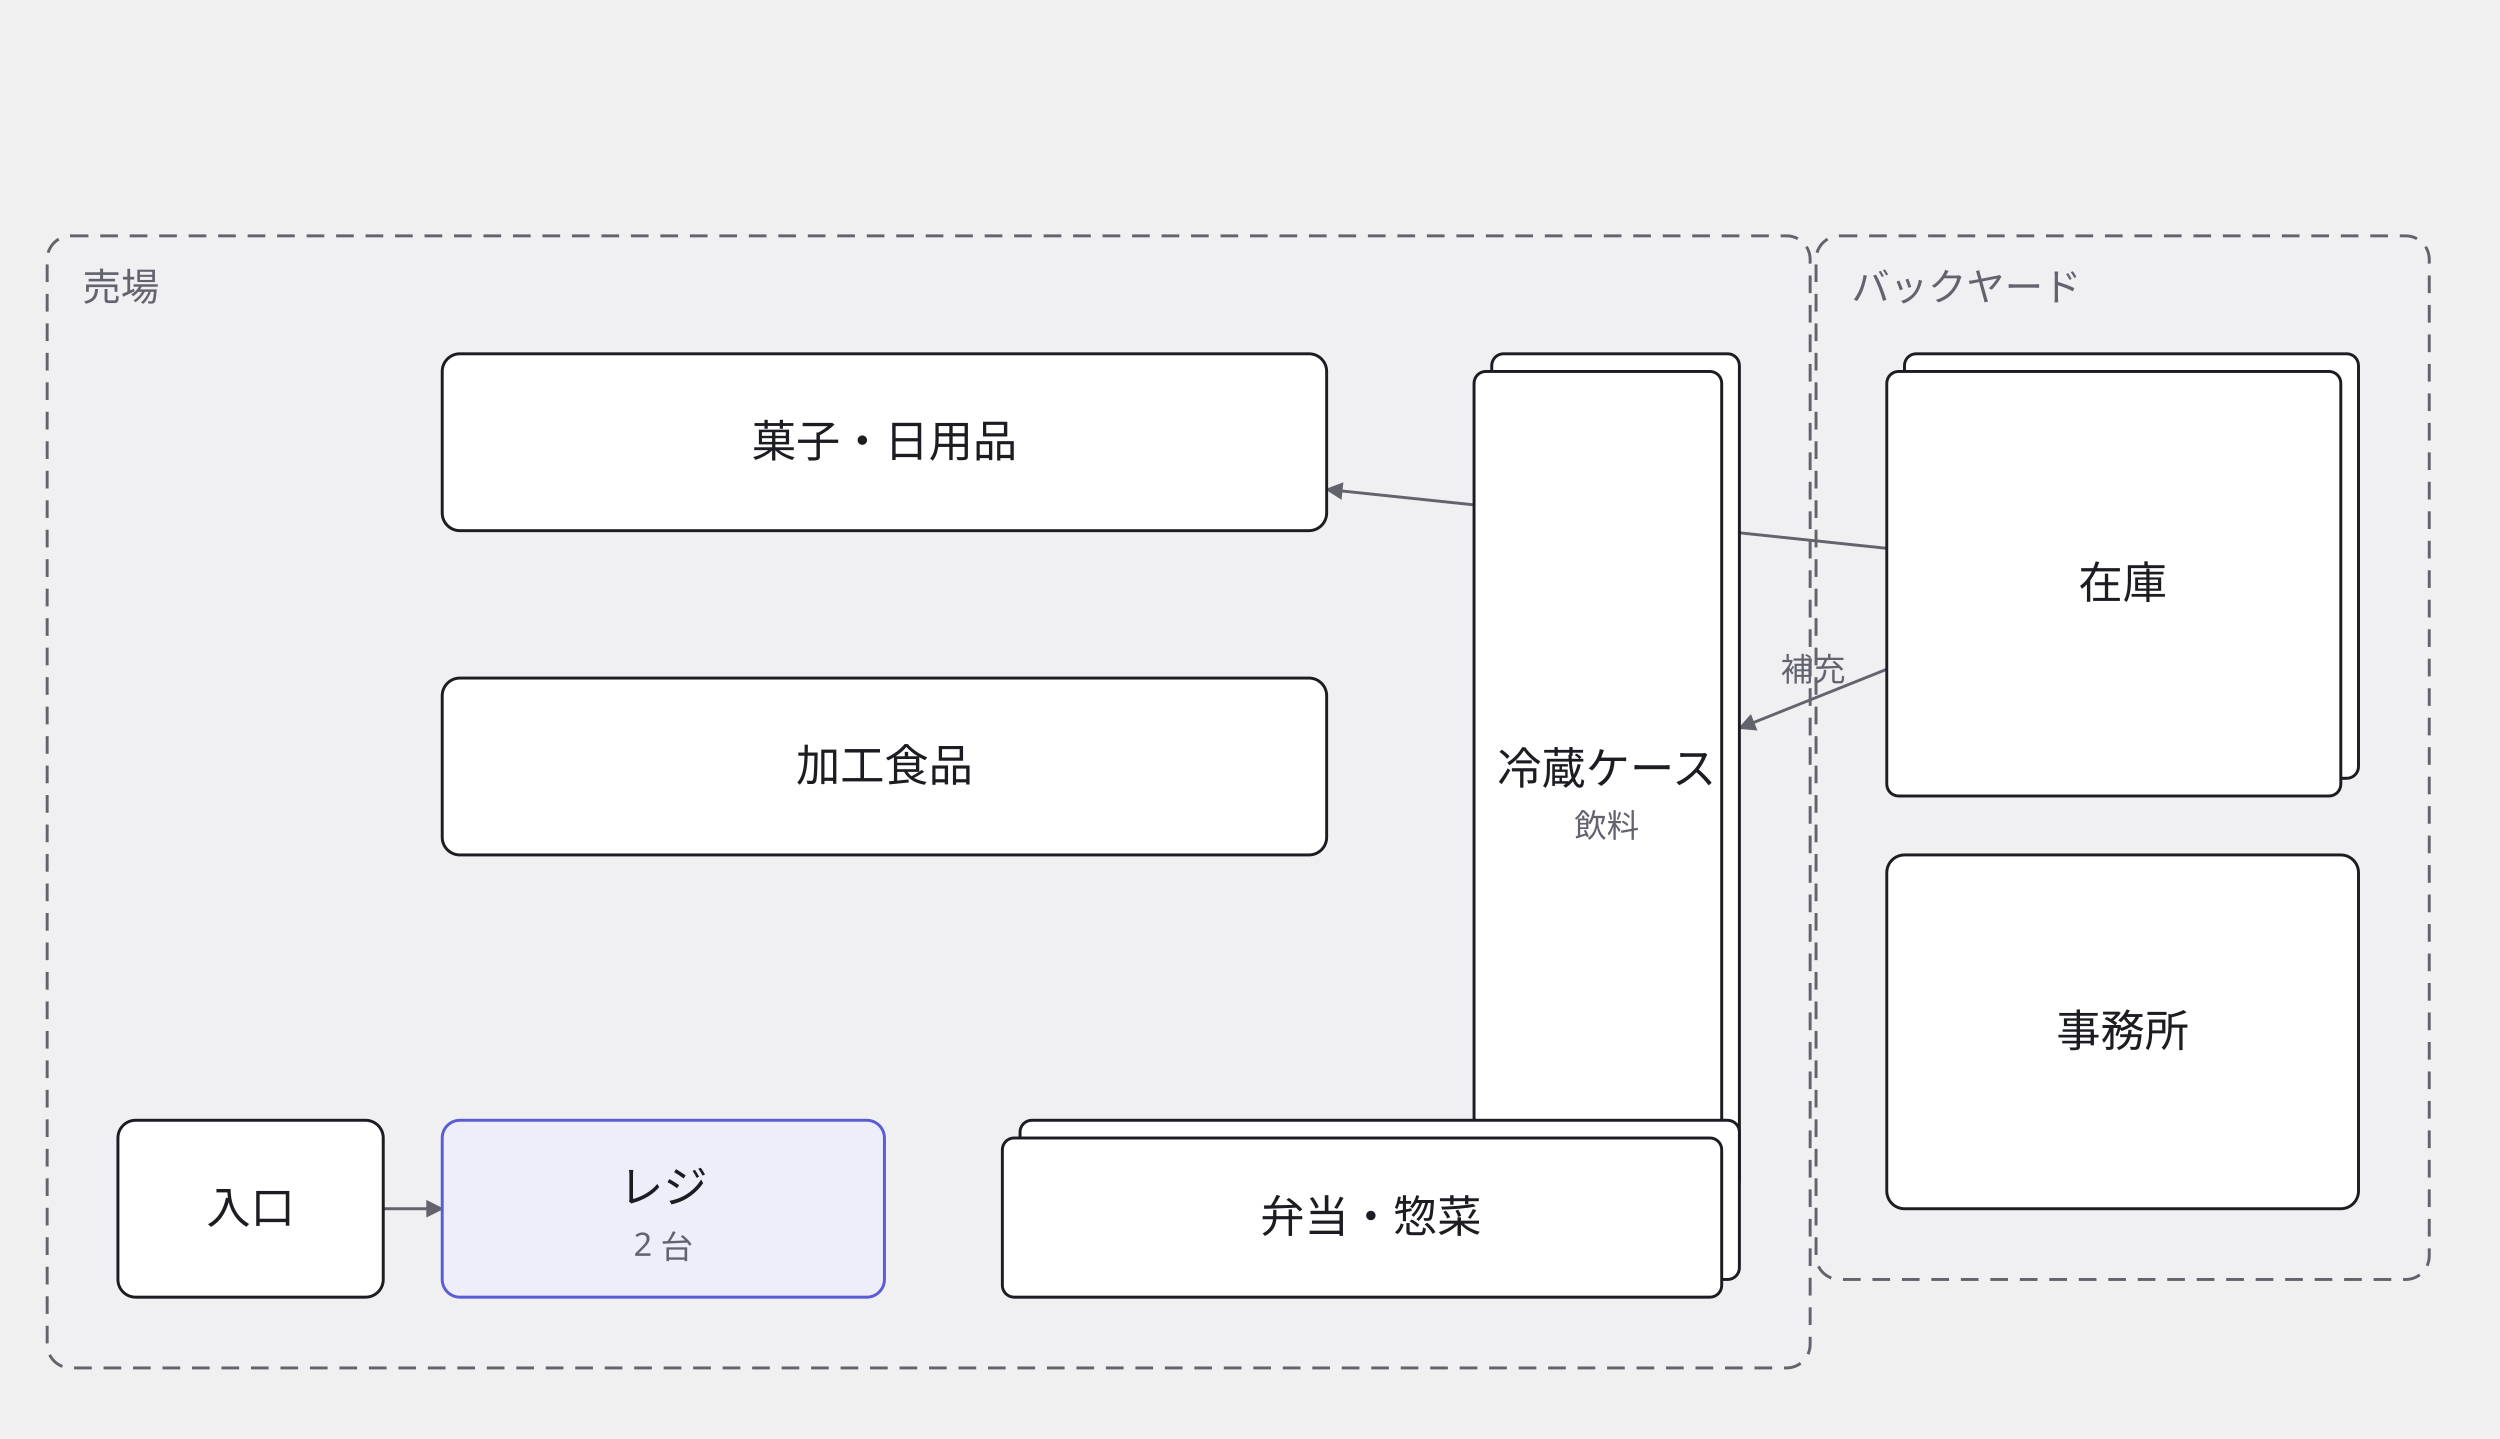
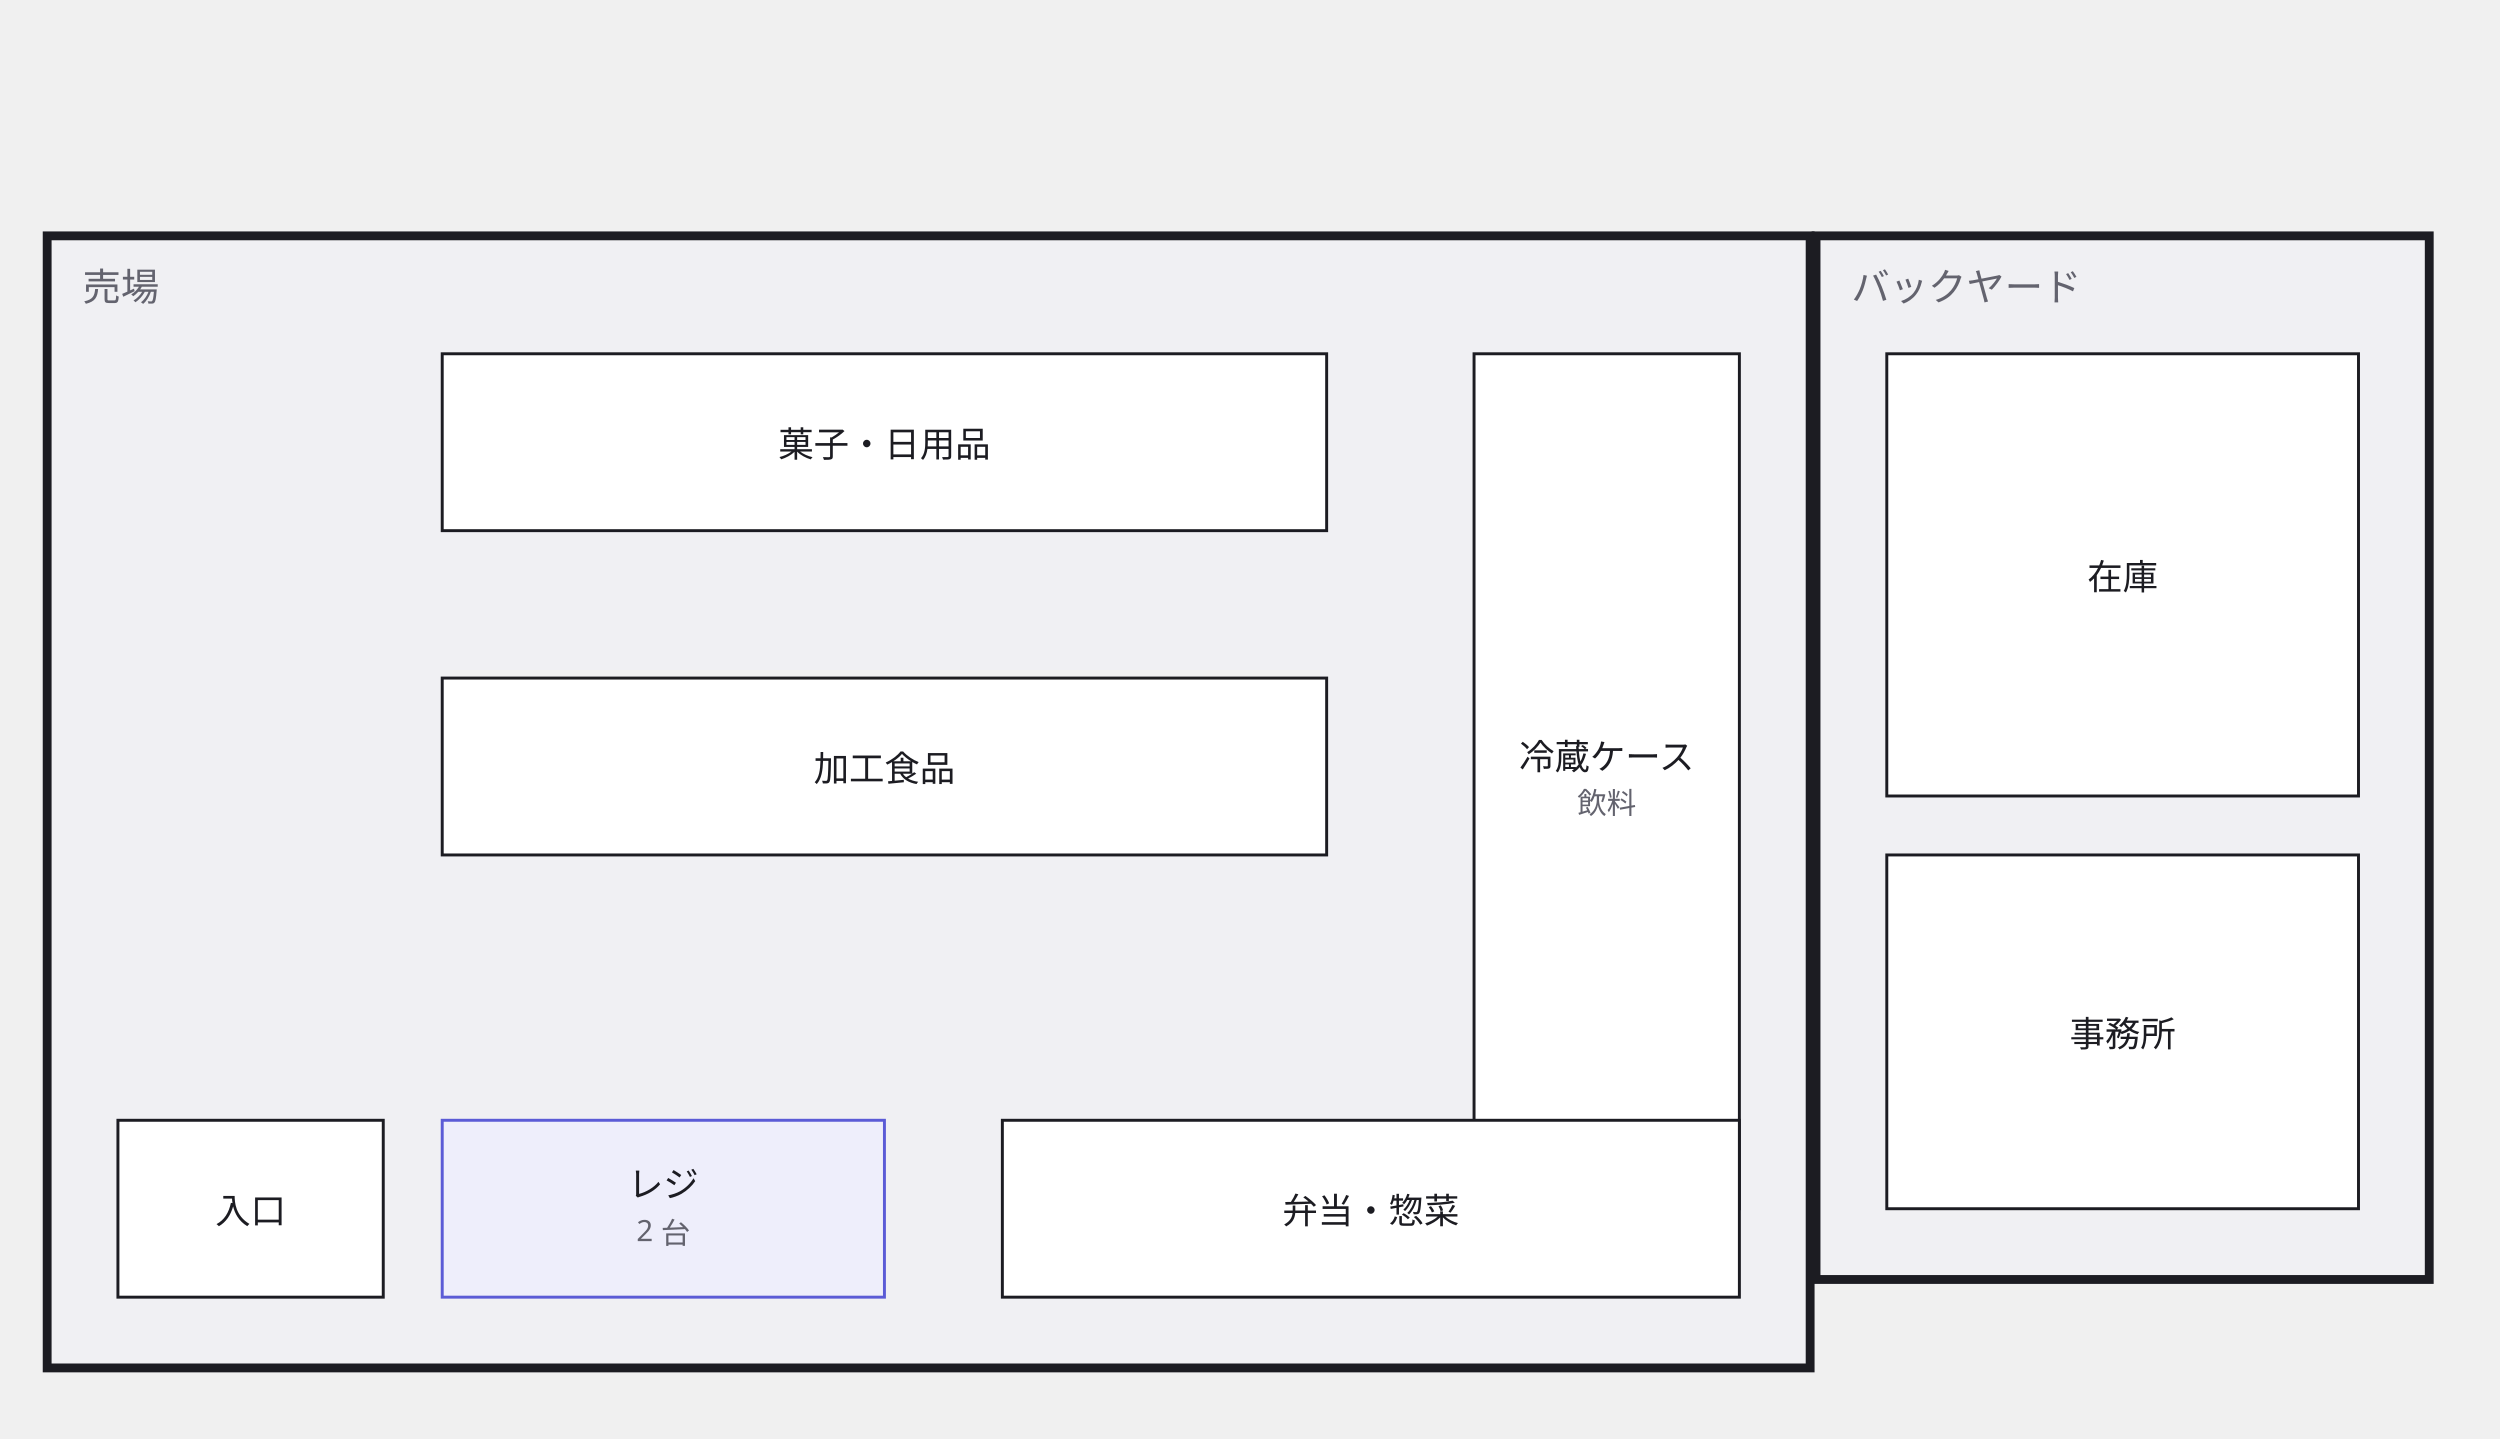
<svg xmlns="http://www.w3.org/2000/svg" width="848" height="488" viewBox="0 0 848 488">
  <defs>
    <marker id="arrow" viewBox="0 0 10 10" refX="9" refY="5" markerWidth="6" markerHeight="6" orient="auto">
      <path d="M 0 0 L 10 5 L 0 10 z" fill="#63636e" />
    </marker>
  </defs>
  <g data-group="uriba">
-     <rect x="16" y="80" width="598" height="384" rx="8" fill="#f0f0f3" stroke="#63636e" stroke-dasharray="6 4" />
+     <rect x="16" y="80" width="598" height="384" fill="#f0f0f3" stroke="#1c1c22" stroke-width="3" />
    <text x="28" y="102" font-family="sans-serif" font-size="13" fill="#63636e">売場</text>
  </g>
  <g data-group="back">
-     <rect x="616" y="80" width="208" height="354" rx="8" fill="#f0f0f3" stroke="#63636e" stroke-dasharray="6 4" />
+     <rect x="616" y="80" width="208" height="354" fill="#f0f0f3" stroke="#1c1c22" stroke-width="3" />
    <text x="628" y="102" font-family="sans-serif" font-size="13" fill="#63636e">バックヤード</text>
  </g>
-   <g data-edge="iriguchi&gt;reji" data-pinned="false">
-     <path d="M 130 410 L 150 410" fill="none" stroke="#63636e" stroke-width="1" marker-end="url(#arrow)" />
-   </g>
-   <g data-edge="souko&gt;tana1" data-pinned="false">
-     <path d="M 640 186 L 450 166" fill="none" stroke="#63636e" stroke-width="1" marker-end="url(#arrow)" />
-   </g>
-   <g data-edge="souko&gt;reizou" data-pinned="false">
-     <path d="M 640 227 L 590 247" fill="none" stroke="#63636e" stroke-width="1" marker-end="url(#arrow)" />
-     <text x="615" y="231" text-anchor="middle" font-family="sans-serif" font-size="11" fill="#63636e">補充</text>
-   </g>
  <g data-node="iriguchi" data-pinned="false" data-shape="rect">
-     <rect x="40" y="380" width="90" height="60" rx="6" fill="#ffffff" stroke="#1c1c22" stroke-width="1" />
-     <text x="85" y="415" text-anchor="middle" font-family="sans-serif" font-size="15" fill="#1c1c22">入口</text>
+     <rect x="40" y="380" width="90" height="60" fill="#ffffff" stroke="#1c1c22" stroke-width="1" />
+     <text x="85" y="415" text-anchor="middle" font-family="sans-serif" font-size="12" fill="#1c1c22">入口</text>
  </g>
  <g data-node="reji" data-pinned="false" data-appearance="primary" data-shape="rect">
-     <rect x="150" y="380" width="150" height="60" rx="6" fill="#eeeefb" stroke="#5b5bd6" stroke-width="1" />
-     <text x="225" y="408" text-anchor="middle" font-family="sans-serif" font-size="15" fill="#1c1c22">レジ</text>
-     <text x="225" y="426" text-anchor="middle" font-family="sans-serif" font-size="11" fill="#63636e">2 台</text>
+     <rect x="150" y="380" width="150" height="60" fill="#eeeefb" stroke="#5b5bd6" stroke-width="1" />
+     <text x="225" y="406" text-anchor="middle" font-family="sans-serif" font-size="12" fill="#1c1c22">レジ</text>
+     <text x="225" y="421" text-anchor="middle" font-family="sans-serif" font-size="10" fill="#63636e">2 台</text>
  </g>
  <g data-node="tana1" data-pinned="false" data-shape="rect">
-     <rect x="150" y="120" width="300" height="60" rx="6" fill="#ffffff" stroke="#1c1c22" stroke-width="1" />
-     <text x="300" y="155" text-anchor="middle" font-family="sans-serif" font-size="15" fill="#1c1c22">菓子・日用品</text>
+     <rect x="150" y="120" width="300" height="60" fill="#ffffff" stroke="#1c1c22" stroke-width="1" />
+     <text x="300" y="155" text-anchor="middle" font-family="sans-serif" font-size="12" fill="#1c1c22">菓子・日用品</text>
  </g>
  <g data-node="tana2" data-pinned="false" data-shape="rect">
-     <rect x="150" y="230" width="300" height="60" rx="6" fill="#ffffff" stroke="#1c1c22" stroke-width="1" />
-     <text x="300" y="265" text-anchor="middle" font-family="sans-serif" font-size="15" fill="#1c1c22">加工食品</text>
+     <rect x="150" y="230" width="300" height="60" fill="#ffffff" stroke="#1c1c22" stroke-width="1" />
+     <text x="300" y="265" text-anchor="middle" font-family="sans-serif" font-size="12" fill="#1c1c22">加工食品</text>
  </g>
-   <g data-node="reizou" data-pinned="false" data-shape="stacked">
-     <rect x="506" y="120" width="84" height="284" rx="4" fill="#ffffff" stroke="#1c1c22" stroke-width="1" />
-     <rect x="500" y="126" width="84" height="284" rx="4" fill="#ffffff" stroke="#1c1c22" stroke-width="1" />
-     <text x="545" y="266" text-anchor="middle" font-family="sans-serif" font-size="15" fill="#1c1c22">冷蔵ケース</text>
-     <text x="545" y="284" text-anchor="middle" font-family="sans-serif" font-size="11" fill="#63636e">飲料</text>
+   <g data-node="reizou" data-pinned="false" data-shape="rect">
+     <rect x="500" y="120" width="90" height="290" fill="#ffffff" stroke="#1c1c22" stroke-width="1" />
+     <text x="545" y="261" text-anchor="middle" font-family="sans-serif" font-size="12" fill="#1c1c22">冷蔵ケース</text>
+     <text x="545" y="276" text-anchor="middle" font-family="sans-serif" font-size="10" fill="#63636e">飲料</text>
  </g>
-   <g data-node="bentou" data-pinned="false" data-shape="stacked">
-     <rect x="346" y="380" width="244" height="54" rx="4" fill="#ffffff" stroke="#1c1c22" stroke-width="1" />
-     <rect x="340" y="386" width="244" height="54" rx="4" fill="#ffffff" stroke="#1c1c22" stroke-width="1" />
-     <text x="465" y="418" text-anchor="middle" font-family="sans-serif" font-size="15" fill="#1c1c22">弁当・惣菜</text>
+   <g data-node="bentou" data-pinned="false" data-shape="rect">
+     <rect x="340" y="380" width="250" height="60" fill="#ffffff" stroke="#1c1c22" stroke-width="1" />
+     <text x="465" y="415" text-anchor="middle" font-family="sans-serif" font-size="12" fill="#1c1c22">弁当・惣菜</text>
  </g>
-   <g data-node="souko" data-pinned="false" data-shape="stacked">
-     <rect x="646" y="120" width="154" height="144" rx="4" fill="#ffffff" stroke="#1c1c22" stroke-width="1" />
-     <rect x="640" y="126" width="154" height="144" rx="4" fill="#ffffff" stroke="#1c1c22" stroke-width="1" />
-     <text x="720" y="203" text-anchor="middle" font-family="sans-serif" font-size="15" fill="#1c1c22">在庫</text>
+   <g data-node="souko" data-pinned="false" data-shape="rect">
+     <rect x="640" y="120" width="160" height="150" fill="#ffffff" stroke="#1c1c22" stroke-width="1" />
+     <text x="720" y="200" text-anchor="middle" font-family="sans-serif" font-size="12" fill="#1c1c22">在庫</text>
  </g>
  <g data-node="jimu" data-pinned="false" data-shape="rect">
-     <rect x="640" y="290" width="160" height="120" rx="6" fill="#ffffff" stroke="#1c1c22" stroke-width="1" />
-     <text x="720" y="355" text-anchor="middle" font-family="sans-serif" font-size="15" fill="#1c1c22">事務所</text>
+     <rect x="640" y="290" width="160" height="120" fill="#ffffff" stroke="#1c1c22" stroke-width="1" />
+     <text x="720" y="355" text-anchor="middle" font-family="sans-serif" font-size="12" fill="#1c1c22">事務所</text>
  </g>
</svg>
